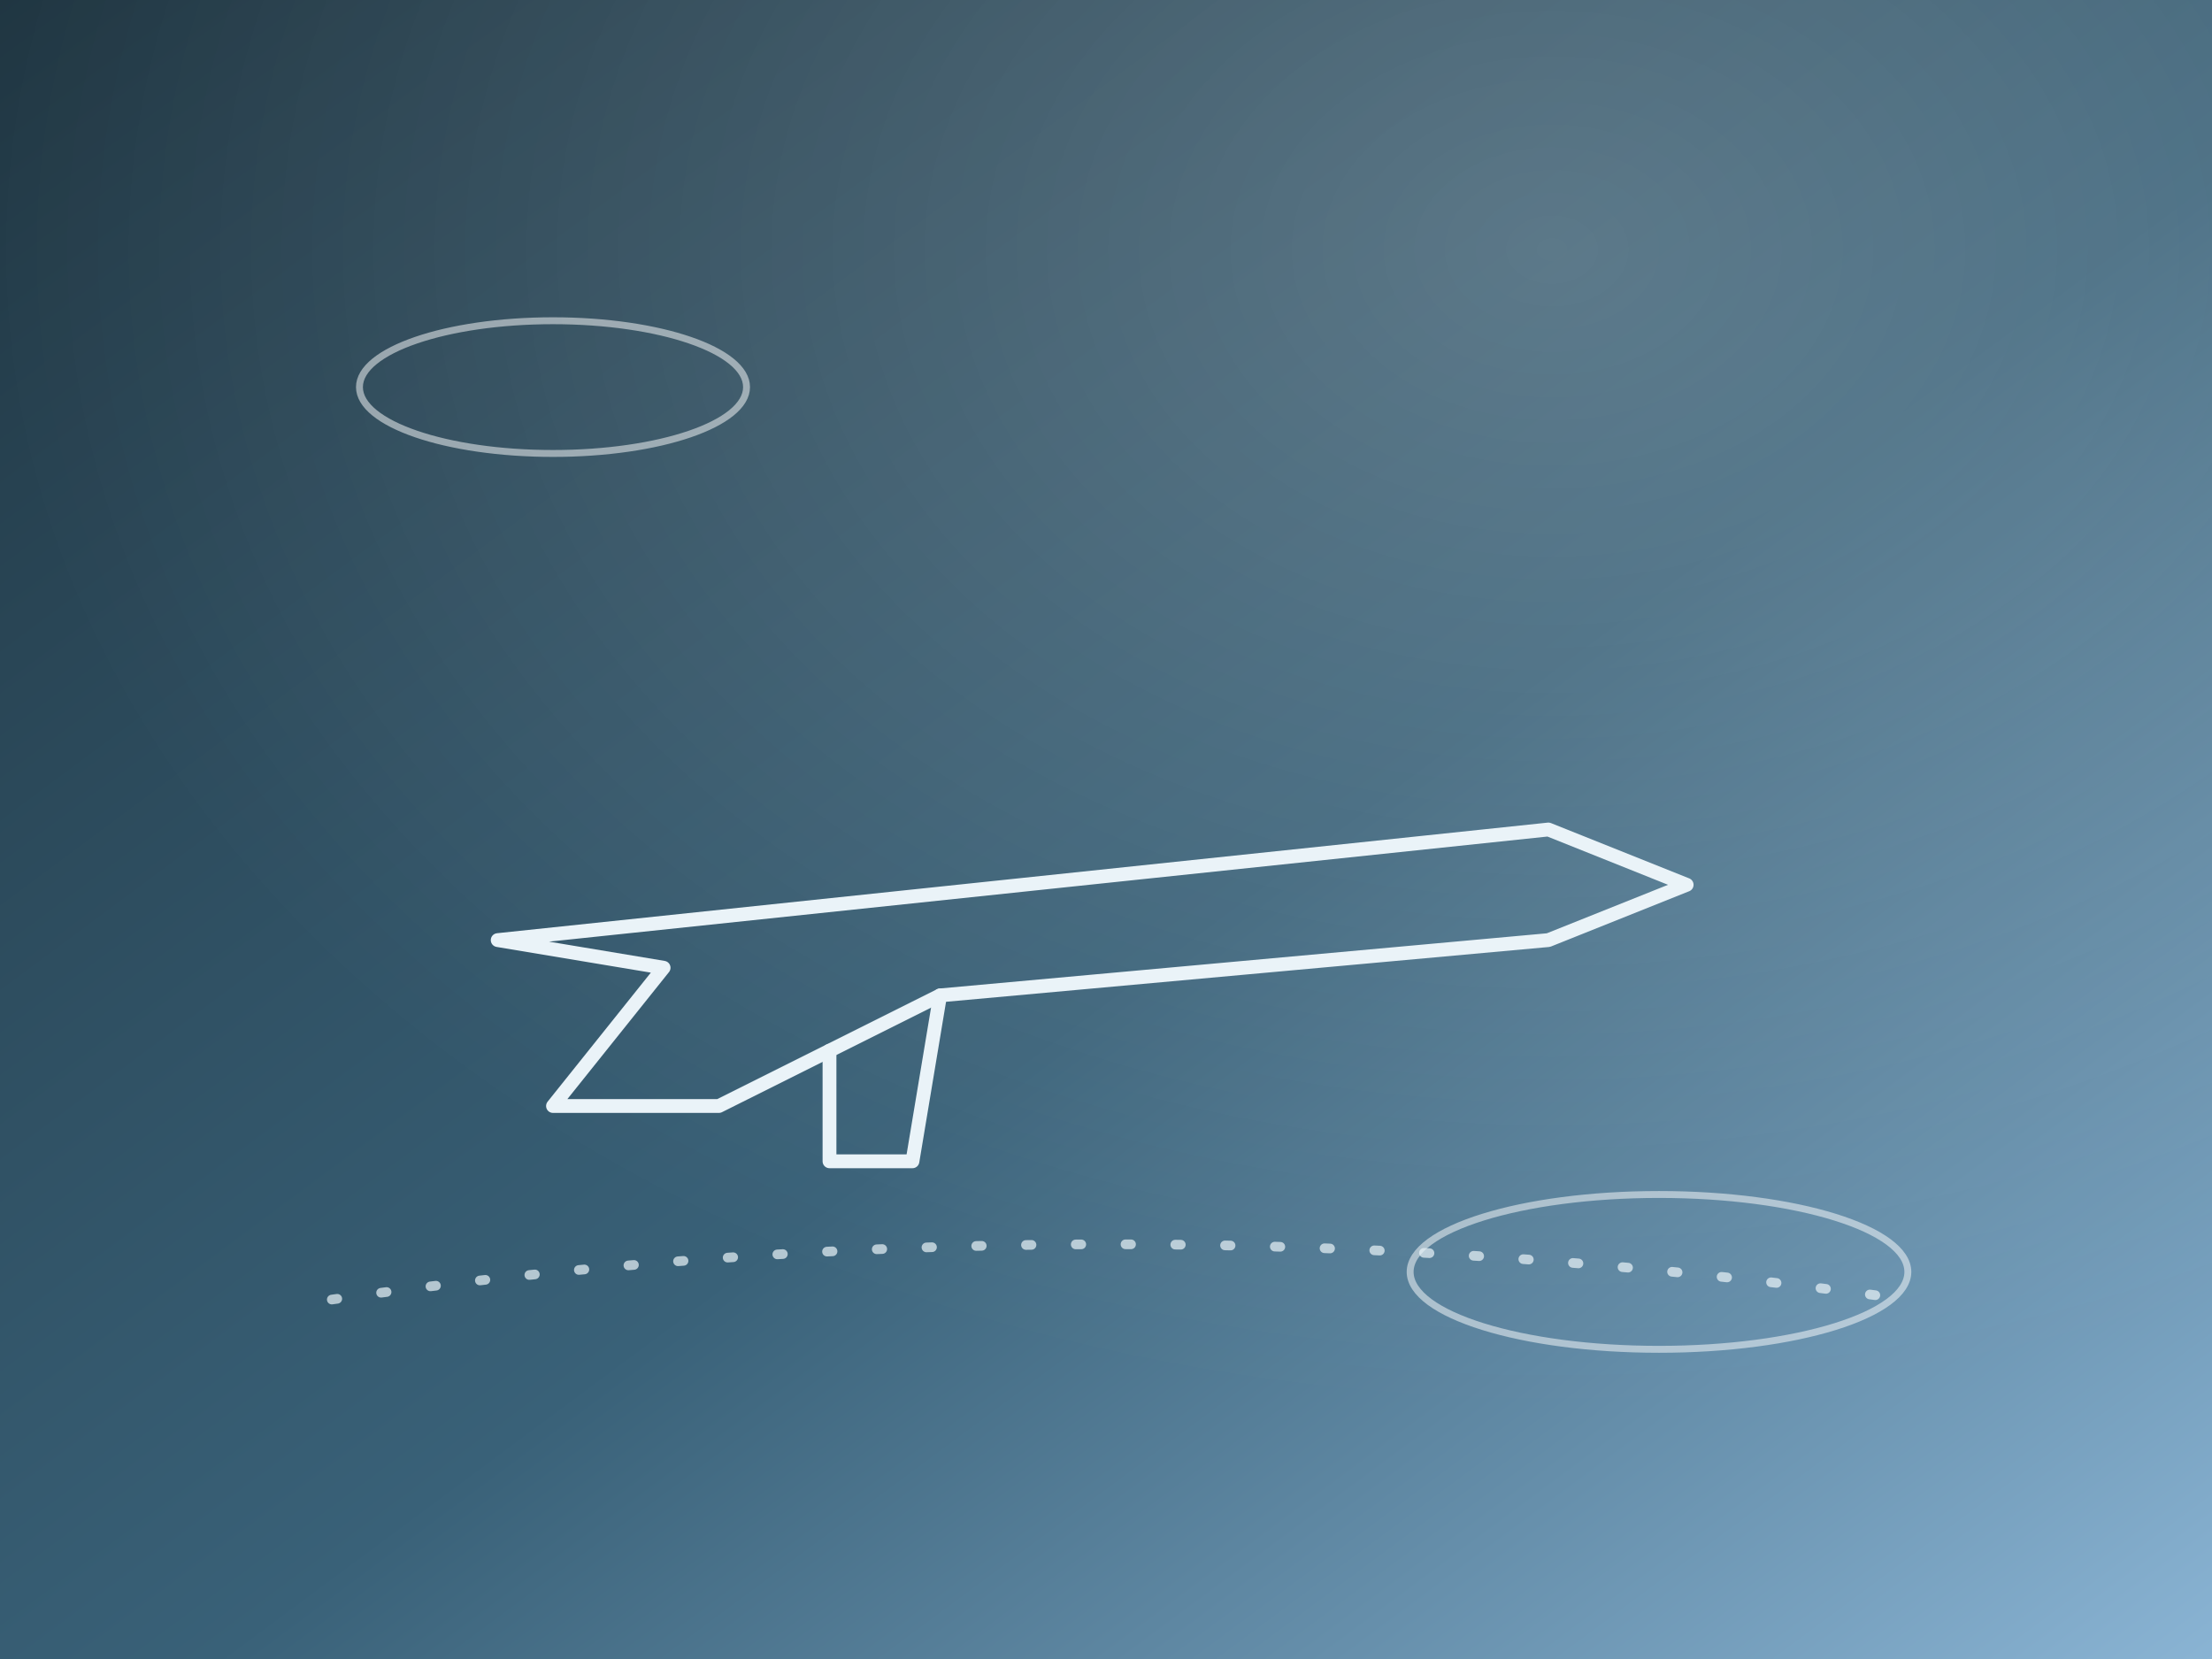
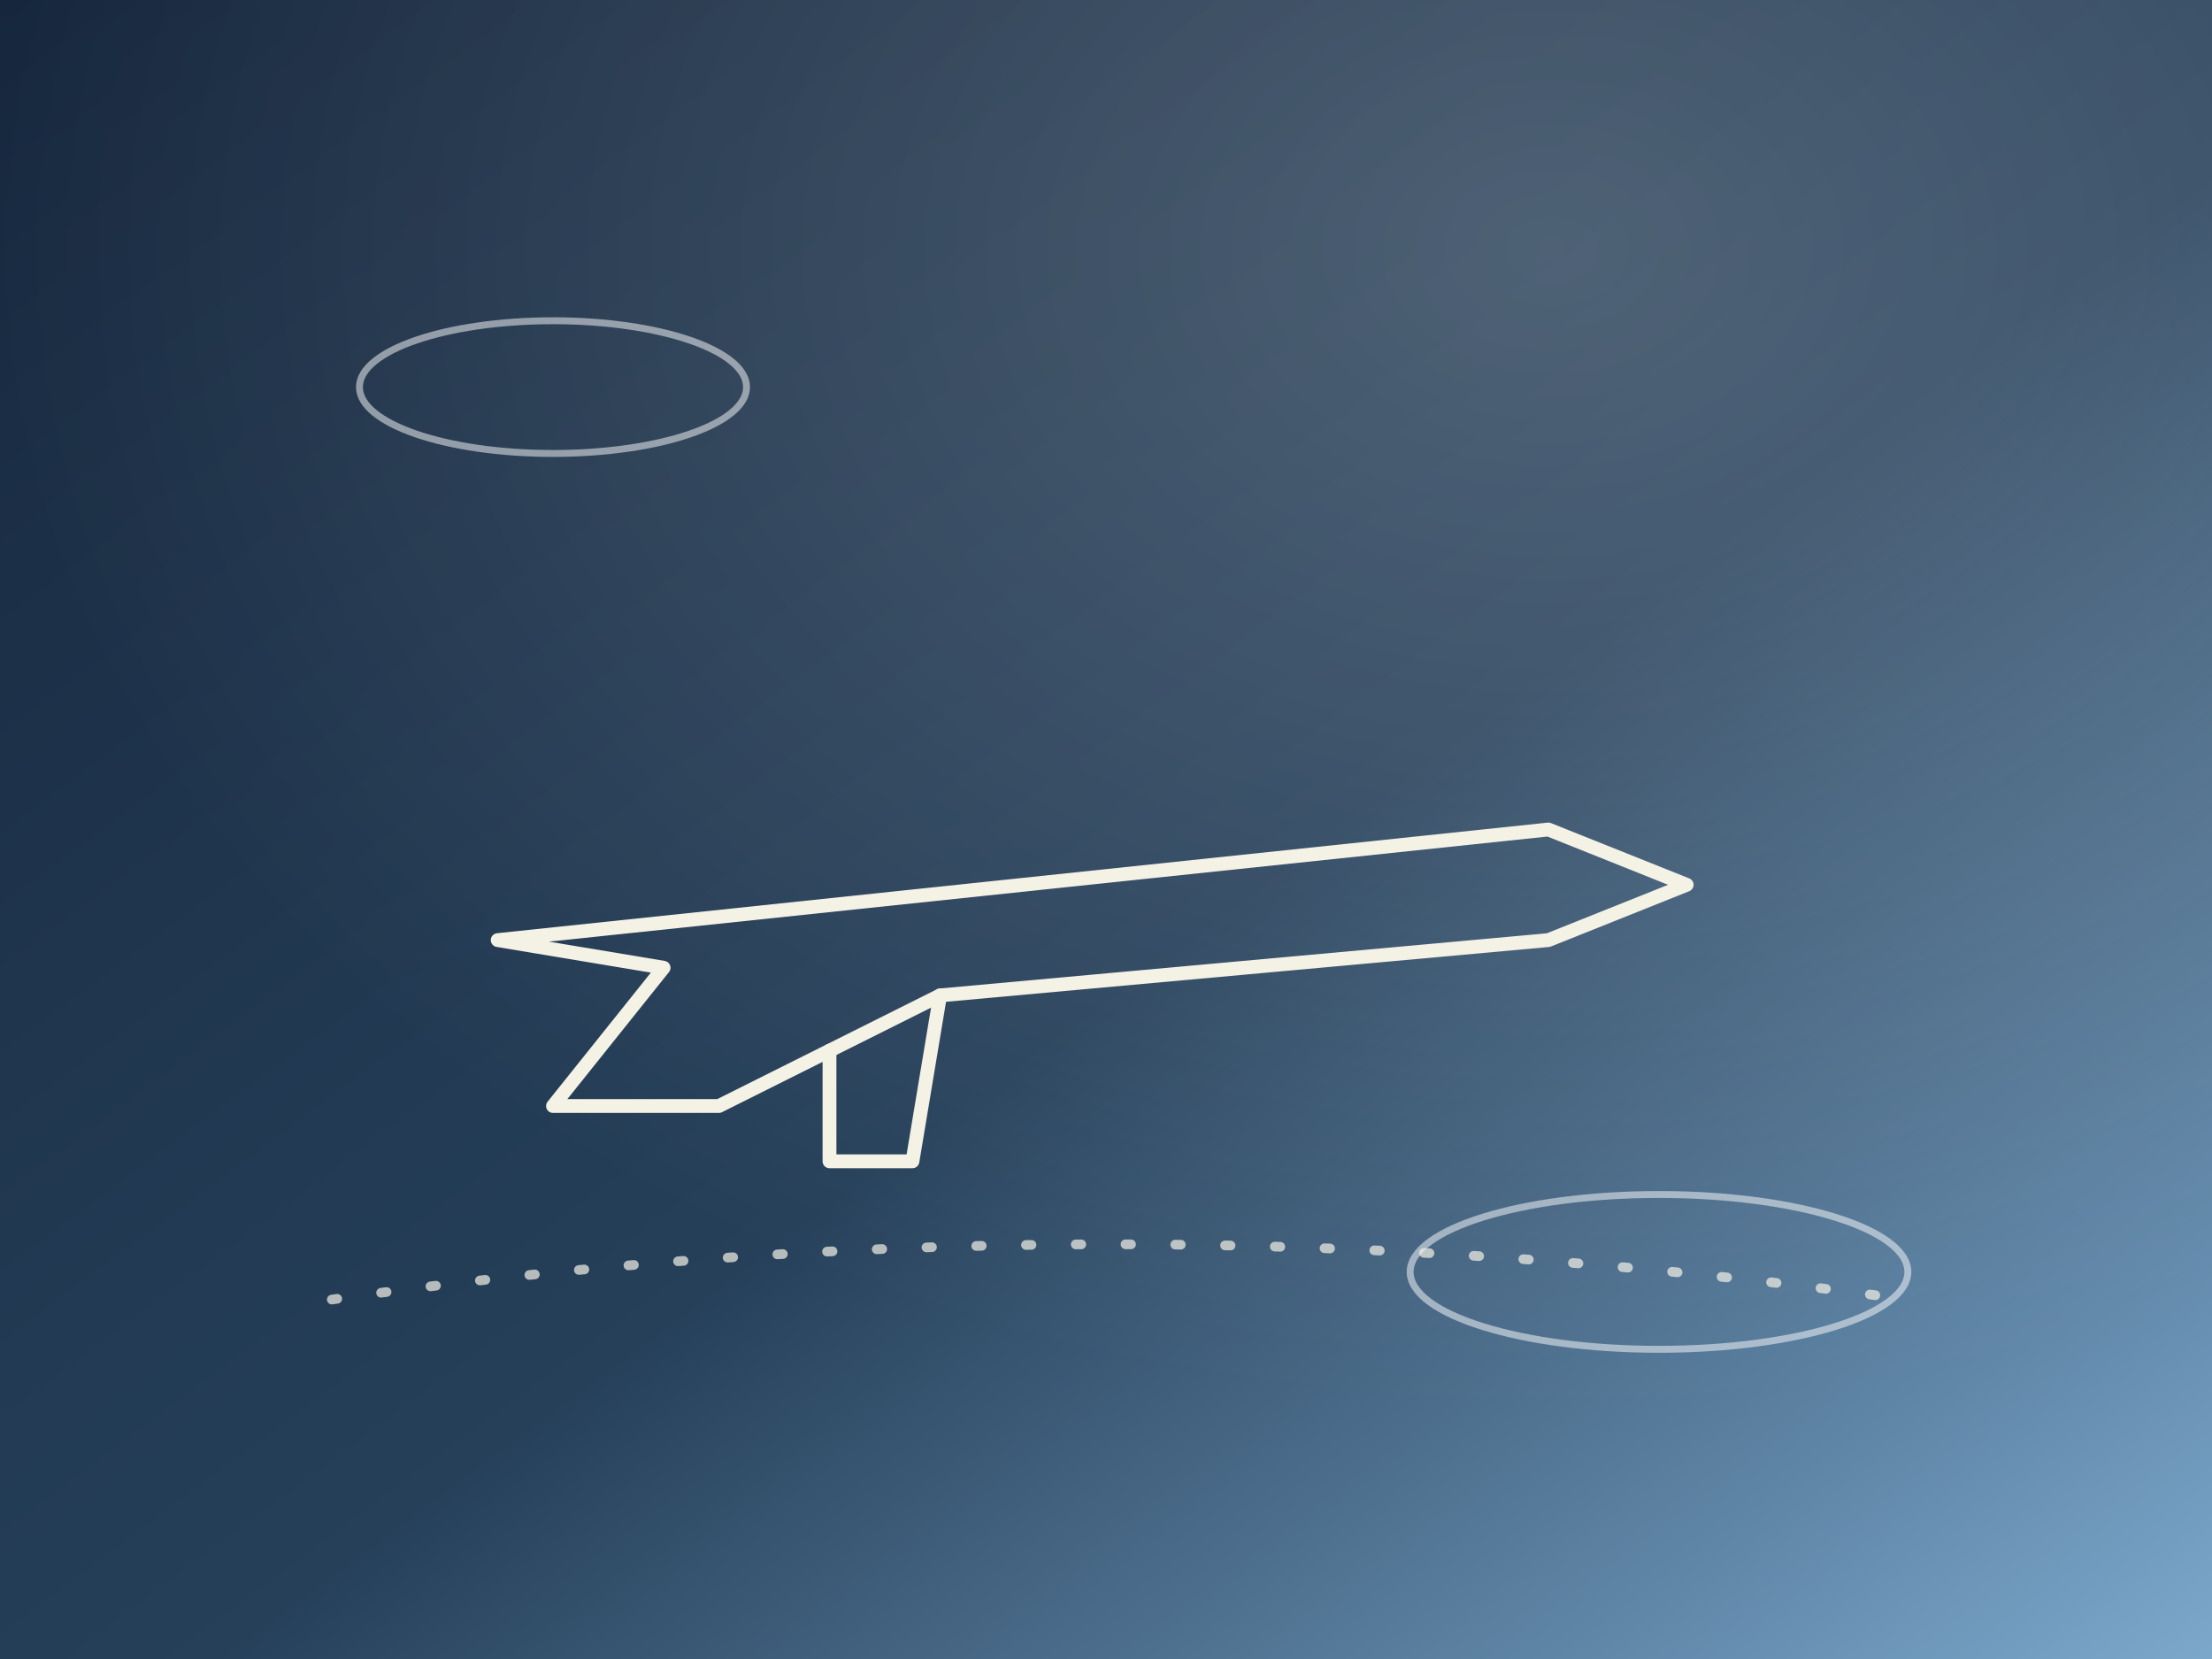
<svg xmlns="http://www.w3.org/2000/svg" viewBox="0 0 800 600">
  <defs>
    <linearGradient id="bg" x1="0" y1="0" x2="1" y2="1">
-       <stop offset="0%" stop-color="#203642" />
-       <stop offset="55%" stop-color="#396178" />
-       <stop offset="100%" stop-color="#8AB4D4" />
+       <stop offset="0%" stop-color="#16273D" />
+       <stop offset="55%" stop-color="#26405A" />
+       <stop offset="100%" stop-color="#7CA8CC" />
    </linearGradient>
    <radialGradient id="glow" cx="70%" cy="15%" r="70%">
      <stop offset="0%" stop-color="#ffffff" stop-opacity="0.2" />
      <stop offset="100%" stop-color="#ffffff" stop-opacity="0" />
    </radialGradient>
  </defs>
  <rect width="800" height="600" fill="url(#bg)" />
  <rect width="800" height="600" fill="url(#glow)" />
  <g opacity="0.5" fill="none" stroke="#ffffff" stroke-width="2.5">
    <ellipse cx="200" cy="140" rx="70" ry="24" />
    <ellipse cx="600" cy="460" rx="90" ry="28" />
  </g>
-   <g stroke="#EAF3F8" stroke-width="5" fill="none" stroke-linecap="round" stroke-linejoin="round">
+   <g stroke="#F4F1E5" stroke-width="5" fill="none" stroke-linecap="round" stroke-linejoin="round">
    <path d="M180 340 L560 300 L610 320 L560 340 L340 360 L260 400 L200 400 L240 350 Z" />
    <path d="M340 360 L330 420 L300 420 L300 380" />
  </g>
-   <g stroke="#EAF3F8" stroke-width="3.5" fill="none" stroke-linecap="round" opacity="0.7">
+   <g stroke="#F4F1E5" stroke-width="3.5" fill="none" stroke-linecap="round" opacity="0.7">
    <path d="M120 470 Q400 430 690 470" stroke-dasharray="2 16" />
  </g>
</svg>
